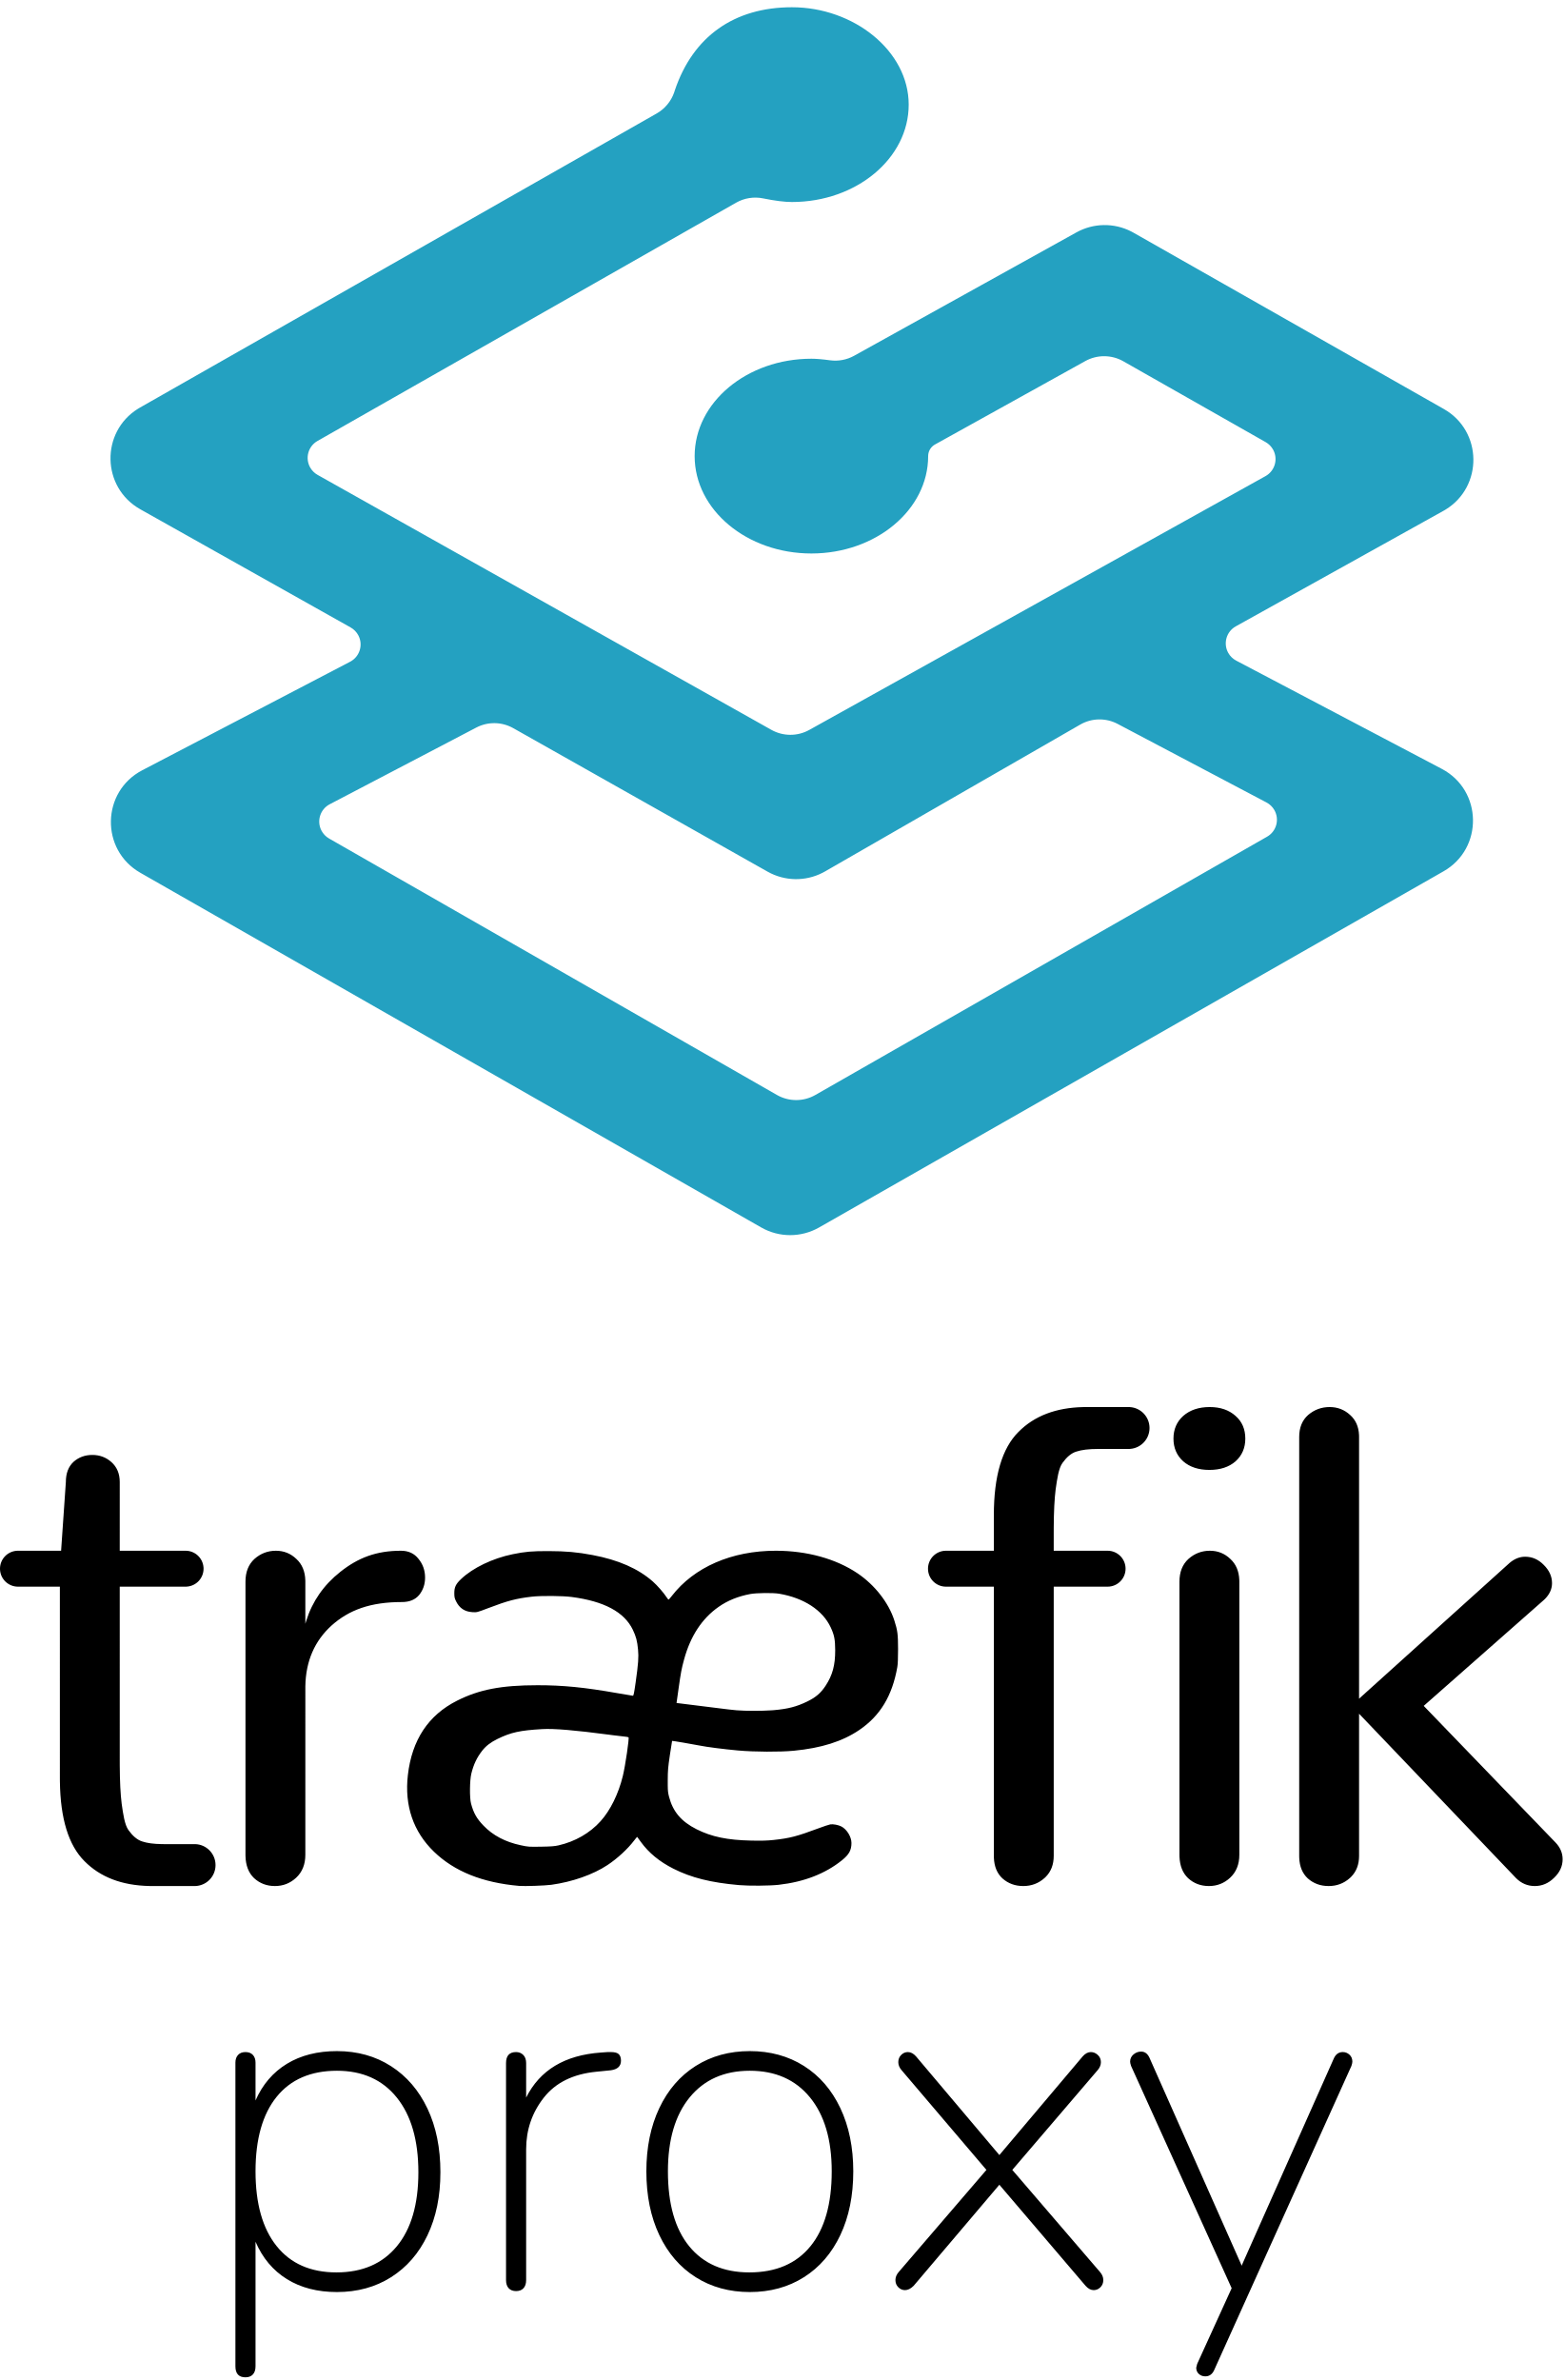
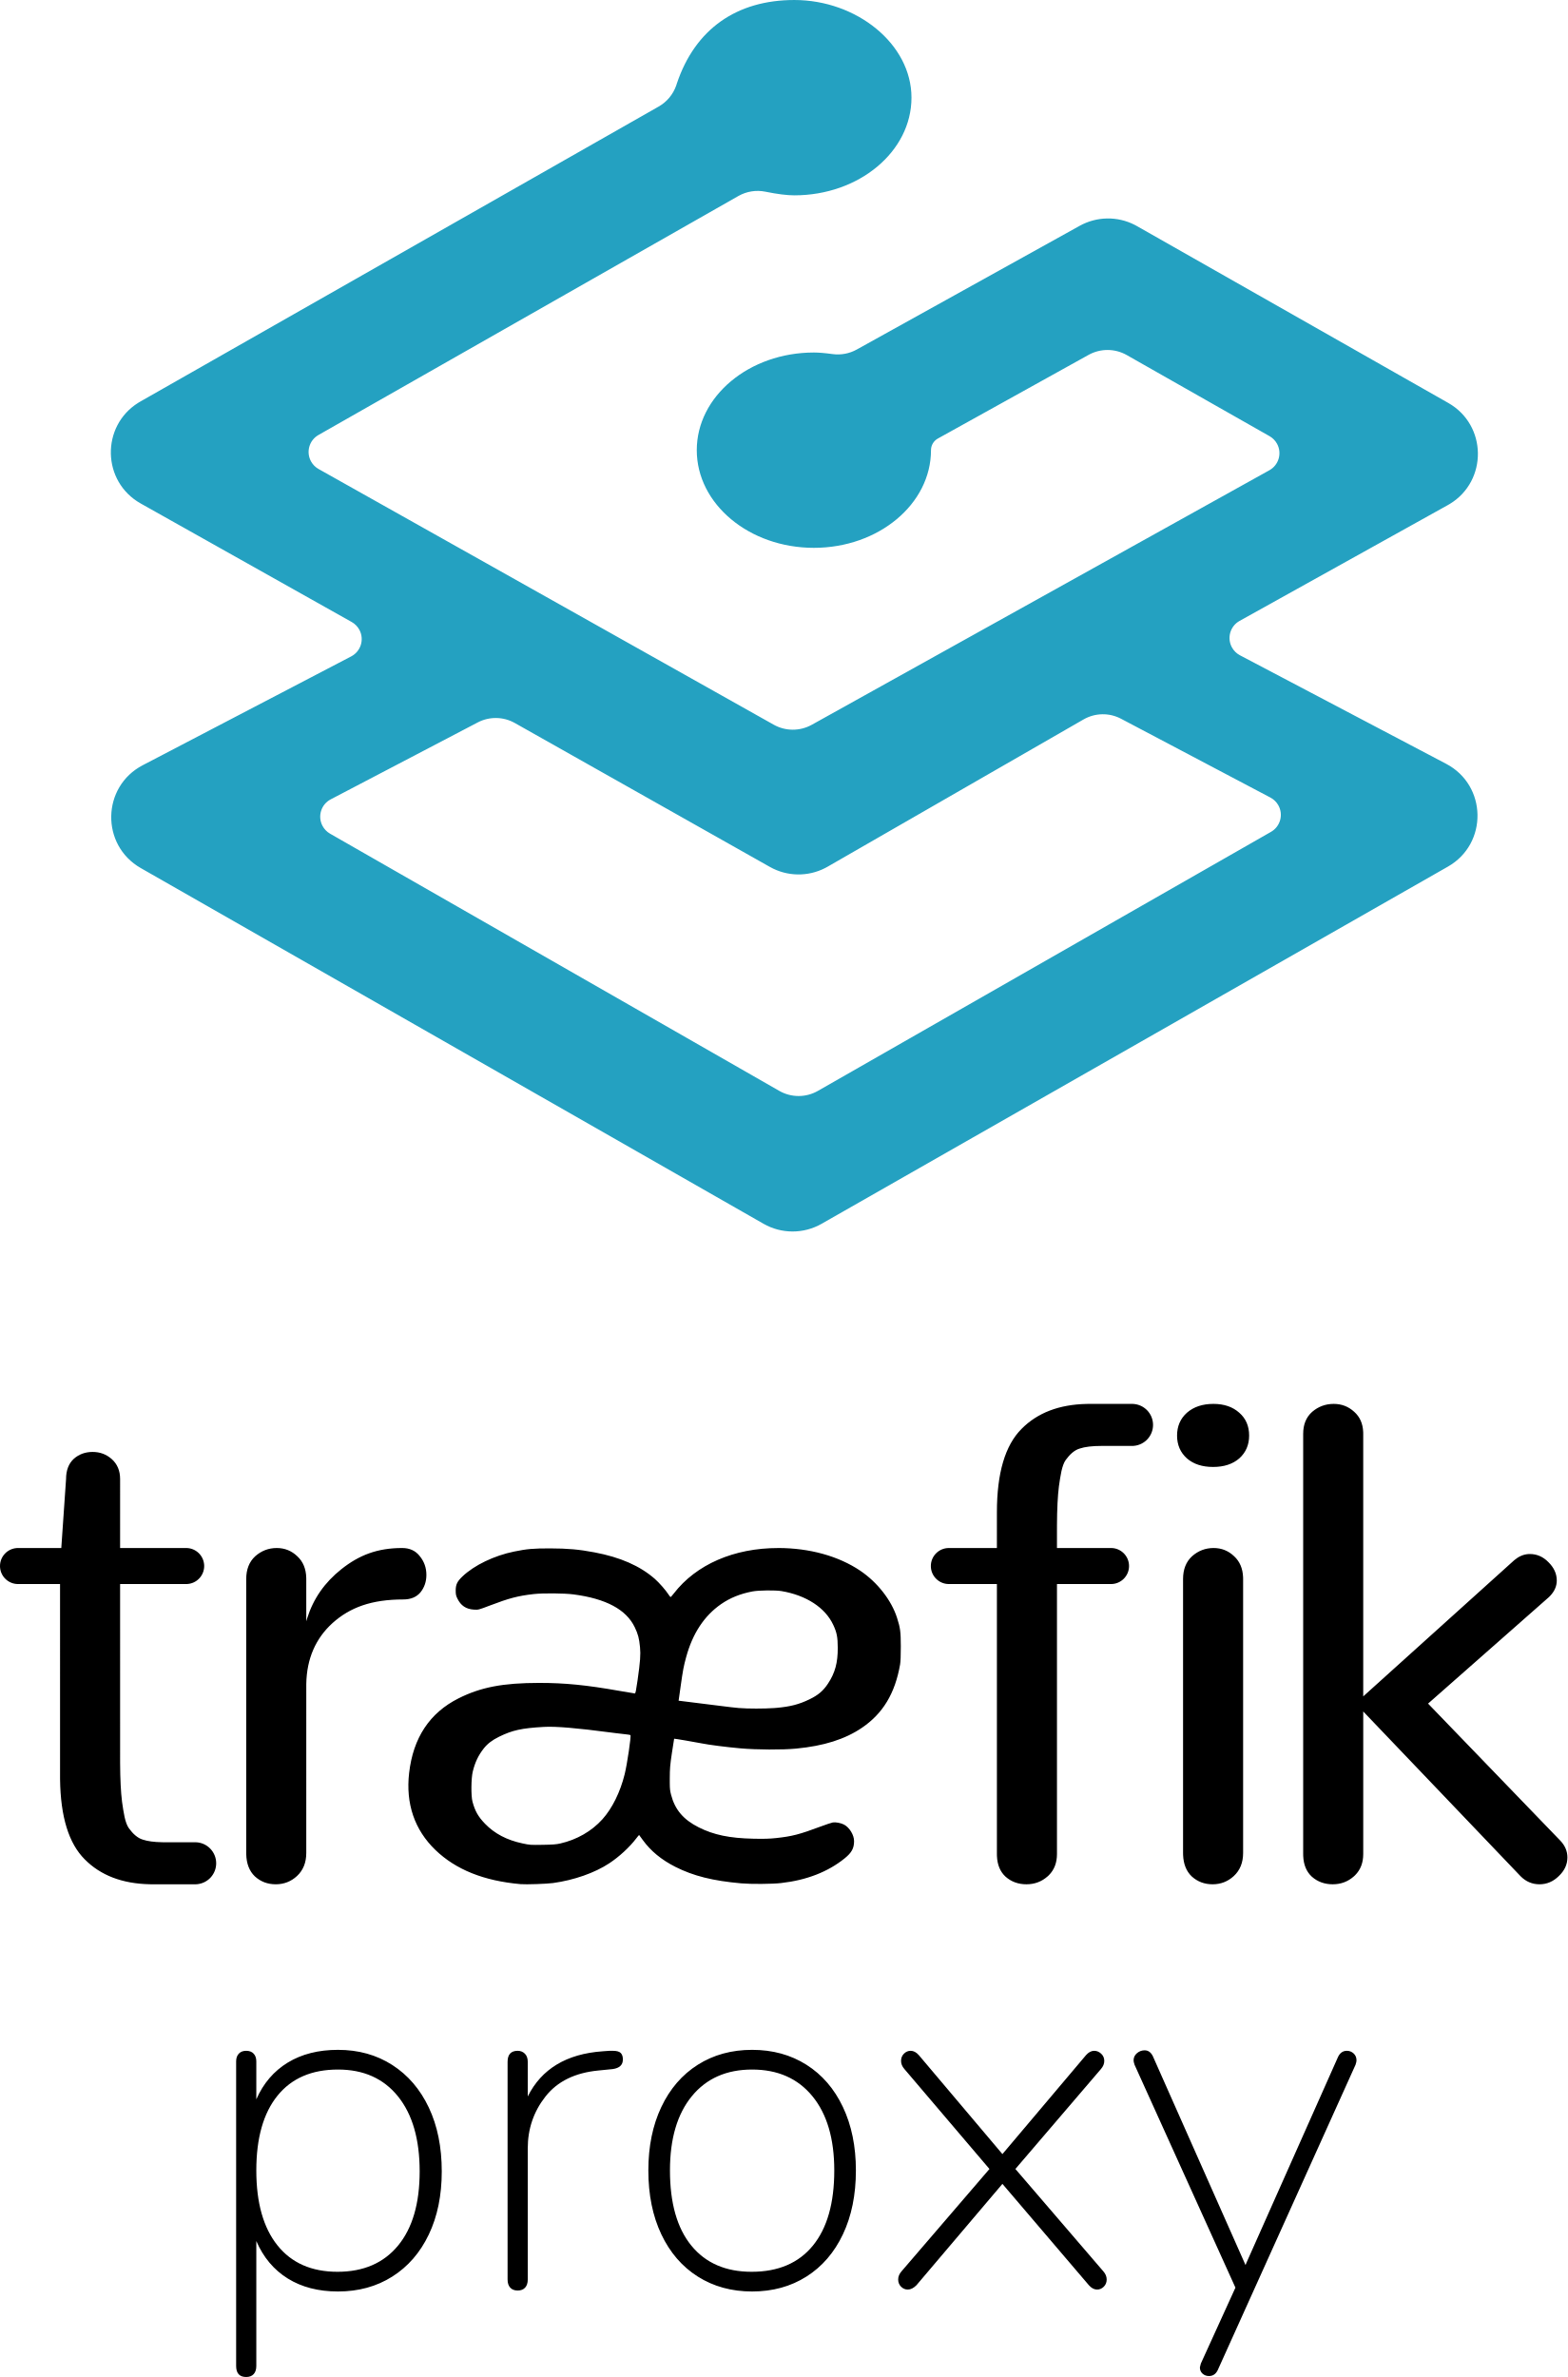
- <svg xmlns="http://www.w3.org/2000/svg" width="209px" height="318px" viewBox="0 0 209 318" version="1.1">
-   <g id="TraefikProxy-vertical-logo-color" stroke="none" stroke-width="1" fill="none" fill-rule="evenodd">
-     <path d="M105.82,0.969 C114.079,0.969 121.421,6.799 121.421,13.98 C121.421,21.161 114.431,26.991 105.82,26.991 C104.835,26.991 103.55,26.83 101.963,26.507 C100.731,26.256 99.449,26.461 98.356,27.083 L42.424,58.919 C41.175,59.63 40.739,61.218 41.449,62.468 C41.683,62.879 42.024,63.219 42.436,63.45 L103.069,97.514 C104.643,98.399 106.562,98.403 108.14,97.525 L169.101,63.615 C170.356,62.916 170.808,61.332 170.111,60.076 C169.879,59.658 169.537,59.313 169.122,59.077 L150.101,48.272 C148.525,47.377 146.597,47.367 145.012,48.247 L124.933,59.392 C124.426,59.673 124.093,60.182 124.031,60.751 L124.021,60.942 L124.021,60.942 C124.021,68.123 117.031,73.953 108.421,73.953 C99.81,73.953 92.82,68.123 92.82,60.942 C92.82,53.761 99.81,47.931 108.421,47.931 C108.74,47.931 109.108,47.948 109.522,47.983 L110.18,48.048 L110.18,48.048 L110.909,48.139 L110.909,48.139 C112.02,48.29 113.15,48.078 114.131,47.533 L143.826,31.053 C146.1,29.79 148.845,29.749 151.148,30.923 L151.459,31.09 L192.925,54.647 C198.124,57.6 198.184,65.029 193.144,68.097 L192.864,68.26 L165.126,83.689 C163.871,84.387 163.418,85.971 164.116,87.227 C164.362,87.67 164.731,88.031 165.178,88.266 L192.653,102.729 C198.107,105.599 198.238,113.368 192.884,116.421 L109.445,164.007 C107.049,165.373 104.111,165.373 101.717,164.005 L18.752,116.615 C13.392,113.554 13.539,105.77 19.011,102.914 L46.786,88.414 C48.059,87.749 48.552,86.177 47.888,84.903 C47.655,84.455 47.296,84.085 46.856,83.837 L18.748,68.047 C13.549,65.126 13.437,57.726 18.433,54.618 L18.711,54.453 L87.744,15.162 C88.837,14.54 89.664,13.545 90.079,12.364 L90.167,12.087 L90.167,12.087 C92.591,4.866 98.105,0.969 105.82,0.969 Z M144.34,96.815 L110.25,116.431 L109.937,116.602 C107.619,117.798 104.848,117.753 102.563,116.463 L68.582,97.291 C67.053,96.429 65.194,96.399 63.639,97.213 L44.051,107.463 C42.781,108.128 42.288,109.7 42.951,110.975 C43.181,111.418 43.533,111.784 43.965,112.032 L103.811,146.3 C105.404,147.212 107.358,147.213 108.952,146.302 L169.315,111.79 C170.56,111.078 170.994,109.489 170.284,108.24 C170.039,107.808 169.676,107.456 169.238,107.225 L149.337,96.723 C147.765,95.894 145.88,95.929 144.34,96.815 Z" id="Shape" fill="#24A1C1" fill-rule="nonzero" />
-     <path d="M177.666,188 C178.727,188 179.641,188.354 180.407,189.062 C181.149,189.723 181.545,190.616 181.595,191.74 L181.6,191.984 L181.6,226.968 L201.712,208.829 C202.297,208.331 202.917,208.058 203.574,208.008 L203.794,208 C204.739,208 205.566,208.363 206.275,209.09 C207.013,209.817 207.382,210.631 207.382,211.532 C207.382,212.278 207.085,212.964 206.489,213.588 L206.319,213.756 L190.238,227.929 L207.825,246.157 C208.475,246.825 208.8,247.581 208.8,248.424 C208.8,249.354 208.416,250.183 207.648,250.91 C206.91,251.637 206.053,252 205.079,252 C204.119,252 203.286,251.649 202.581,250.947 L202.421,250.779 L181.6,228.976 L181.6,247.972 C181.6,249.129 181.241,250.067 180.522,250.787 L180.362,250.938 C179.567,251.646 178.624,252 177.534,252 C176.443,252 175.515,251.661 174.749,250.982 C174.034,250.321 173.653,249.403 173.605,248.228 L173.6,247.972 L173.6,191.984 C173.6,190.745 173.998,189.771 174.793,189.062 C175.618,188.354 176.576,188 177.666,188 Z M161.666,207.2 C162.727,207.2 163.641,207.567 164.407,208.302 C165.149,208.987 165.545,209.913 165.595,211.078 L165.6,211.331 L165.6,247.823 C165.6,249.108 165.187,250.133 164.362,250.898 C163.567,251.633 162.624,252 161.534,252 C160.443,252 159.515,251.648 158.749,250.944 C158.034,250.259 157.653,249.307 157.605,248.088 L157.6,247.823 L157.6,211.331 C157.6,210.046 157.998,209.036 158.793,208.302 C159.618,207.567 160.576,207.2 161.666,207.2 Z M150.919,188 L150.918,188.003 L150.971,188.005 C152.438,188.093 153.6,189.311 153.6,190.8 C153.6,192.263 152.479,193.463 151.049,193.589 L150.876,193.6 L146.724,193.6 C145.485,193.6 144.519,193.717 143.827,193.95 C143.135,194.154 142.515,194.711 141.968,195.47 C141.449,196.199 141.261,197.584 141.059,198.985 C140.898,200.265 140.812,201.976 140.801,204.12 L140.8,204.586 L140.799,207.199 L148,207.2 C149.325,207.2 150.4,208.275 150.4,209.6 C150.4,210.925 149.325,212 148,212 L140.8,211.999 L140.8,247.972 C140.8,249.129 140.441,250.067 139.722,250.787 L139.562,250.938 C138.767,251.646 137.824,252 136.734,252 C135.643,252 134.715,251.661 133.949,250.982 C133.234,250.321 132.853,249.403 132.805,248.228 L132.8,247.972 L132.8,211.999 L126.4,212 C125.075,212 124,210.925 124,209.6 C124,208.275 125.075,207.2 126.4,207.2 L132.799,207.199 L132.8,202.442 C132.8,197.22 133.895,193.514 136.086,191.326 C138.199,189.188 141.089,188.081 144.757,188.004 L145.168,188 L150.919,188 Z M103.665,207.2 C107.833,207.2 111.707,208.274 114.595,210.224 C116.886,211.771 118.747,214.154 119.499,216.503 C119.93,217.852 119.996,218.35 120,220.309 C120.002,221.528 119.969,222.35 119.902,222.731 C119.226,226.581 117.617,229.248 114.822,231.148 C112.574,232.676 109.751,233.57 106.059,233.923 C104.2,234.101 100.8,234.084 98.598,233.886 C96.729,233.718 94.434,233.423 93.455,233.224 C92.635,233.058 89.829,232.581 89.805,232.605 C89.795,232.615 89.662,233.468 89.509,234.501 C89.264,236.15 89.23,236.561 89.225,237.878 L89.225,238.524 C89.231,239.318 89.268,239.567 89.397,240.069 C89.908,242.056 91.034,243.385 93.076,244.412 C95.086,245.423 97.192,245.86 100.375,245.928 C101.785,245.958 102.506,245.937 103.388,245.842 C105.525,245.612 106.499,245.359 109.339,244.298 C110.046,244.033 110.768,243.793 110.942,243.763 C111.317,243.7 112.016,243.831 112.424,244.041 C113.159,244.421 113.777,245.434 113.773,246.253 C113.769,247.21 113.452,247.79 112.52,248.543 C110.291,250.346 107.445,251.451 104.048,251.834 C102.837,251.971 100.072,251.991 98.736,251.873 C94.974,251.541 92.362,250.887 89.975,249.679 C88.113,248.737 86.692,247.568 85.631,246.105 C85.422,245.818 85.238,245.566 85.168,245.471 L85.138,245.432 L85.138,245.432 C85.128,245.421 84.955,245.628 84.753,245.893 C83.861,247.063 82.496,248.321 81.162,249.203 C79.237,250.475 76.472,251.446 73.675,251.832 C72.841,251.948 70.074,252.043 69.364,251.98 C64.462,251.551 60.716,250.048 57.992,247.417 C55.22,244.74 54.03,241.251 54.5,237.171 C55.04,232.477 57.234,229.163 61.082,227.229 C64.047,225.738 67.005,225.171 71.822,225.17 C75.245,225.169 78.113,225.454 82.487,226.227 C83.569,226.418 84.505,226.575 84.568,226.575 C84.66,226.575 84.732,226.225 84.931,224.826 C85.29,222.295 85.354,221.421 85.256,220.407 C85.142,219.227 84.994,218.665 84.554,217.75 C83.419,215.39 80.725,213.946 76.398,213.379 C75.161,213.217 72.305,213.194 71.066,213.337 C68.989,213.575 67.83,213.879 65.246,214.864 C63.734,215.44 63.727,215.441 63.124,215.405 C62.087,215.344 61.379,214.866 60.925,213.923 C60.738,213.535 60.705,213.374 60.705,212.851 C60.705,212.065 60.907,211.648 61.608,210.982 C63.179,209.487 65.824,208.214 68.494,207.667 C70.204,207.318 71.045,207.244 73.297,207.247 C75.628,207.254 77.118,207.385 79.189,207.776 C82.633,208.427 85.249,209.575 87.221,211.3 C87.806,211.812 88.689,212.82 89.067,213.408 C89.182,213.588 89.301,213.735 89.331,213.735 C89.361,213.735 89.552,213.519 89.756,213.255 C92.743,209.387 97.772,207.197 103.665,207.2 Z M53.576,207.2 C54.573,207.2 55.352,207.558 55.912,208.275 C56.504,208.992 56.8,209.828 56.8,210.784 C56.8,211.68 56.535,212.456 56.006,213.113 C55.476,213.74 54.713,214.054 53.716,214.054 C49.511,214.054 46.64,215.099 44.304,217.19 C42.055,219.23 40.855,221.939 40.801,225.316 L40.8,247.823 C40.8,249.108 40.387,250.133 39.562,250.898 C38.767,251.633 37.824,252 36.734,252 C35.643,252 34.715,251.648 33.949,250.944 C33.213,250.238 32.83,249.249 32.802,247.977 L32.8,247.823 L32.8,211.331 C32.8,210.046 33.198,209.036 33.993,208.302 C34.818,207.567 35.776,207.2 36.866,207.2 C37.927,207.2 38.841,207.567 39.607,208.302 C40.37,209.007 40.768,209.966 40.798,211.179 L40.8,211.331 L40.8,216.962 L40.917,216.572 C41.729,213.969 43.247,211.786 45.472,210.022 C47.84,208.141 50.274,207.2 53.576,207.2 Z M12.34,194.4 C13.322,194.4 14.17,194.718 14.886,195.353 C15.629,196.016 16,196.903 16,198.015 L15.999,207.199 L24.8,207.2 C26.07,207.2 27.11,208.187 27.194,209.436 L27.2,209.6 C27.2,210.87 26.213,211.91 24.964,211.994 L24.8,212 L15.999,211.999 L16,235.414 L16.001,235.88 C16.012,238.024 16.098,239.735 16.259,241.015 C16.461,242.416 16.649,243.801 17.168,244.53 C17.715,245.289 18.335,245.846 19.027,246.05 C19.656,246.262 20.511,246.378 21.593,246.397 L21.924,246.4 L26.076,246.4 C27.587,246.441 28.8,247.679 28.8,249.2 C28.8,250.632 27.725,251.813 26.338,251.98 L26.171,251.995 L26.118,251.997 L26.119,252 L20.368,252 L19.957,251.996 C16.289,251.919 13.399,250.812 11.286,248.674 C9.162,246.552 8.067,243.004 8.003,238.029 L8,237.558 L7.999,211.999 L2.4,212 C1.13,212 0.09,211.013 0.006,209.764 L7.10542736e-15,209.6 C7.26098872e-15,208.33 0.987,207.29 2.236,207.206 L2.4,207.2 L8.165,207.199 L8.8,198.015 C8.8,196.85 9.145,195.949 9.834,195.314 C10.524,194.705 11.359,194.4 12.34,194.4 Z M72.461,231.031 C69.483,231.202 68.269,231.468 66.48,232.343 C65.564,232.791 64.932,233.277 64.432,233.918 C63.714,234.838 63.281,235.752 62.979,236.984 C62.759,237.88 62.737,240.227 62.941,240.983 C63.284,242.257 63.692,242.978 64.609,243.932 C65.865,245.239 67.521,246.111 69.574,246.547 C70.624,246.77 70.593,246.768 72.351,246.741 C73.627,246.721 74.104,246.684 74.626,246.566 C76.842,246.063 78.816,244.929 80.249,243.337 C81.557,241.885 82.629,239.71 83.219,237.313 C83.552,235.962 84.105,232.201 83.983,232.123 C83.934,232.093 83.642,232.044 83.333,232.016 C83.102,231.994 82.549,231.929 81.963,231.855 L81.571,231.804 C81.506,231.796 81.441,231.788 81.378,231.779 C76.822,231.176 74.028,230.941 72.461,231.031 Z M100.243,212.985 C98.621,213.29 97.249,213.845 96.04,214.687 C93.806,216.243 92.264,218.588 91.405,221.736 C91.068,222.972 90.978,223.447 90.677,225.578 L90.4,227.544 L90.772,227.587 C91.894,227.715 94.424,228.03 95.894,228.225 C96.818,228.348 97.953,228.479 98.415,228.516 C99.649,228.616 101.786,228.615 103.138,228.52 L103.459,228.495 L103.459,228.495 C105.304,228.328 106.439,228.033 107.833,227.359 C108.993,226.798 109.667,226.224 110.305,225.257 C111.243,223.832 111.609,222.483 111.6,220.48 C111.593,219.052 111.475,218.458 110.997,217.433 C109.927,215.142 107.413,213.502 104.116,212.942 C103.294,212.802 101.086,212.827 100.243,212.985 Z M161.641,188 C163.063,188 164.212,188.393 165.087,189.178 C165.962,189.939 166.4,190.952 166.4,192.219 C166.4,193.461 165.962,194.474 165.087,195.26 C164.212,196.02 163.05,196.4 161.6,196.4 C160.15,196.4 158.988,196.02 158.113,195.26 C157.238,194.474 156.8,193.461 156.8,192.219 C156.8,190.977 157.238,189.964 158.113,189.178 C159.015,188.393 160.191,188 161.641,188 Z" id="Combined-Shape" fill="#000000" fill-rule="nonzero" />
-     <path d="M32.8,317.64 C33.227,317.64 33.557,317.512 33.792,317.256 C34.027,317 34.144,316.637 34.144,316.168 L34.144,316.168 L34.144,299.528 C35.083,301.704 36.48,303.368 38.336,304.52 C40.192,305.672 42.421,306.248 45.024,306.248 C47.755,306.248 50.165,305.587 52.256,304.264 C54.347,302.941 55.968,301.075 57.12,298.664 C58.272,296.253 58.848,293.448 58.848,290.248 C58.848,287.005 58.272,284.168 57.12,281.736 C55.968,279.304 54.347,277.416 52.256,276.072 C50.165,274.728 47.755,274.056 45.024,274.056 C42.421,274.056 40.192,274.621 38.336,275.752 C36.48,276.883 35.083,278.515 34.144,280.648 L34.144,280.648 L34.144,275.592 C34.144,275.165 34.027,274.824 33.792,274.568 C33.557,274.312 33.227,274.184 32.8,274.184 C32.373,274.184 32.043,274.312 31.808,274.568 C31.573,274.824 31.456,275.165 31.456,275.592 L31.456,275.592 L31.456,316.168 C31.456,317.149 31.904,317.64 32.8,317.64 Z M44.96,303.624 C41.504,303.624 38.837,302.451 36.96,300.104 C35.083,297.757 34.144,294.429 34.144,290.12 C34.144,285.811 35.083,282.493 36.96,280.168 C38.837,277.843 41.525,276.68 45.024,276.68 C48.437,276.68 51.104,277.875 53.024,280.264 C54.944,282.653 55.904,285.981 55.904,290.248 C55.904,294.515 54.944,297.811 53.024,300.136 C51.104,302.461 48.416,303.624 44.96,303.624 Z M68.96,306.12 C69.387,306.12 69.717,305.992 69.952,305.736 C70.187,305.48 70.304,305.117 70.304,304.648 L70.304,304.648 L70.304,287.176 C70.304,284.573 71.093,282.269 72.672,280.264 C74.251,278.259 76.597,277.107 79.712,276.808 L79.712,276.808 L81.632,276.616 C82.528,276.488 82.976,276.061 82.976,275.336 C82.976,274.952 82.88,274.664 82.688,274.472 C82.496,274.28 82.144,274.184 81.632,274.184 L81.632,274.184 L81.184,274.184 L80.288,274.248 C75.467,274.589 72.139,276.595 70.304,280.264 L70.304,280.264 L70.304,275.656 C70.304,275.187 70.176,274.824 69.92,274.568 C69.664,274.312 69.344,274.184 68.96,274.184 C68.064,274.184 67.616,274.675 67.616,275.656 L67.616,275.656 L67.616,304.648 C67.616,305.117 67.733,305.48 67.968,305.736 C68.203,305.992 68.533,306.12 68.96,306.12 Z M100.192,306.248 C102.923,306.248 105.333,305.587 107.424,304.264 C109.515,302.941 111.136,301.064 112.288,298.632 C113.44,296.2 114.016,293.363 114.016,290.12 C114.016,286.92 113.44,284.104 112.288,281.672 C111.136,279.24 109.515,277.363 107.424,276.04 C105.333,274.717 102.923,274.056 100.192,274.056 C97.461,274.056 95.051,274.717 92.96,276.04 C90.869,277.363 89.248,279.24 88.096,281.672 C86.944,284.104 86.368,286.92 86.368,290.12 C86.368,293.363 86.944,296.2 88.096,298.632 C89.248,301.064 90.869,302.941 92.96,304.264 C95.051,305.587 97.461,306.248 100.192,306.248 Z M100.128,303.624 C96.672,303.624 93.995,302.461 92.096,300.136 C90.197,297.811 89.248,294.472 89.248,290.12 C89.248,285.896 90.219,282.6 92.16,280.232 C94.101,277.864 96.779,276.68 100.192,276.68 C103.605,276.68 106.283,277.864 108.224,280.232 C110.165,282.6 111.136,285.896 111.136,290.12 C111.136,294.472 110.187,297.811 108.288,300.136 C106.389,302.461 103.669,303.624 100.128,303.624 Z M146.144,305.992 C146.485,305.992 146.784,305.864 147.04,305.608 C147.296,305.352 147.424,305.032 147.424,304.648 C147.424,304.264 147.275,303.901 146.976,303.56 L146.976,303.56 L135.264,289.928 L146.656,276.616 C146.955,276.275 147.104,275.912 147.104,275.528 C147.104,275.144 146.965,274.824 146.688,274.568 C146.411,274.312 146.101,274.184 145.76,274.184 C145.376,274.184 145.013,274.376 144.672,274.76 L144.672,274.76 L133.536,287.944 L122.4,274.76 C122.059,274.376 121.696,274.184 121.312,274.184 C120.971,274.184 120.672,274.312 120.416,274.568 C120.16,274.824 120.032,275.144 120.032,275.528 C120.032,275.912 120.181,276.275 120.48,276.616 L120.48,276.616 L131.808,289.928 L120.096,303.56 C119.797,303.901 119.648,304.264 119.648,304.648 C119.648,305.032 119.776,305.352 120.032,305.608 C120.288,305.864 120.587,305.992 120.928,305.992 C121.312,305.992 121.696,305.8 122.08,305.416 L122.08,305.416 L133.536,291.912 L145.056,305.416 C145.397,305.8 145.76,305.992 146.144,305.992 Z M161.056,317.512 C161.568,317.512 161.952,317.256 162.208,316.744 L162.208,316.744 L180.576,276.04 C180.661,275.784 180.704,275.592 180.704,275.464 C180.704,275.08 180.576,274.771 180.32,274.536 C180.064,274.301 179.765,274.184 179.424,274.184 C178.869,274.184 178.464,274.483 178.208,275.08 L178.208,275.08 L166.048,302.408 L165.92,302.728 L153.568,274.888 C153.312,274.376 152.949,274.12 152.48,274.12 C152.096,274.12 151.755,274.248 151.456,274.504 C151.157,274.76 151.008,275.08 151.008,275.464 C151.008,275.592 151.051,275.784 151.136,276.04 L151.136,276.04 L164.576,305.736 L159.968,315.848 L159.84,316.36 C159.84,316.701 159.957,316.979 160.192,317.192 C160.427,317.405 160.715,317.512 161.056,317.512 Z" id="proxy" fill="#000000" fill-rule="nonzero" />
+ <svg xmlns="http://www.w3.org/2000/svg" width="337.59" height="512" viewBox="0 0 208.8 316.671" version="1.1" id="svg1">
+   <defs id="defs1" />
+   <g id="TraefikProxy-vertical-logo-color" stroke="none" stroke-width="1" fill="none" fill-rule="evenodd" transform="translate(0,-0.96875)">
+     <path d="m 105.82,0.969 c 8.259,0 15.6,5.83 15.6,13.011 0,7.181 -6.99,13.011 -15.6,13.011 -0.985,0 -2.271,-0.161 -3.857,-0.484 -1.232,-0.251 -2.514,-0.046 -3.607,0.576 L 42.424,58.919 c -1.248,0.71 -1.685,2.299 -0.975,3.548 0.234,0.411 0.575,0.751 0.987,0.983 l 60.632,34.064 c 1.574,0.884 3.494,0.888 5.072,0.011 l 60.961,-33.911 c 1.255,-0.698 1.707,-2.283 1.009,-3.539 -0.232,-0.418 -0.574,-0.763 -0.989,-0.999 L 150.101,48.272 c -1.576,-0.895 -3.504,-0.905 -5.089,-0.025 l -20.08,11.146 c -0.506,0.281 -0.84,0.79 -0.902,1.358 l -0.01,0.191 v 0 c 0,7.181 -6.99,13.011 -15.6,13.011 -8.61,0 -15.601,-5.83 -15.601,-13.011 0,-7.181 6.99,-13.011 15.601,-13.011 0.32,0 0.687,0.017 1.102,0.052 l 0.658,0.065 v 0 l 0.729,0.091 v 0 c 1.111,0.151 2.242,-0.061 3.222,-0.606 L 143.826,31.052 c 2.274,-1.262 5.019,-1.304 7.322,-0.13 l 0.311,0.168 41.466,23.557 c 5.199,2.954 5.259,10.382 0.219,13.45 l -0.28,0.163 -27.739,15.429 c -1.255,0.698 -1.707,2.282 -1.01,3.539 0.246,0.442 0.615,0.803 1.062,1.039 l 27.475,14.462 c 5.454,2.871 5.585,10.639 0.231,13.692 l -83.439,47.587 c -2.395,1.366 -5.334,1.365 -7.728,-0.003 L 18.752,116.615 C 13.392,113.554 13.539,105.77 19.011,102.914 L 46.786,88.414 c 1.273,-0.665 1.767,-2.236 1.103,-3.511 -0.234,-0.448 -0.592,-0.818 -1.033,-1.066 L 18.748,68.047 C 13.549,65.126 13.437,57.726 18.433,54.618 l 0.278,-0.165 69.033,-39.291 c 1.093,-0.622 1.921,-1.617 2.335,-2.798 l 0.088,-0.276 v 0 C 92.591,4.866 98.105,0.969 105.82,0.969 Z m 38.52,95.846 -34.09,19.616 -0.313,0.171 c -2.318,1.196 -5.088,1.151 -7.374,-0.138 L 68.582,97.291 c -1.529,-0.862 -3.388,-0.892 -4.943,-0.078 L 44.051,107.463 c -1.27,0.665 -1.763,2.237 -1.1,3.511 0.23,0.443 0.582,0.809 1.014,1.057 l 59.846,34.268 c 1.593,0.912 3.547,0.913 5.141,0.002 l 60.363,-34.512 c 1.245,-0.712 1.679,-2.301 0.97,-3.55 -0.245,-0.432 -0.608,-0.784 -1.046,-1.015 L 149.337,96.723 c -1.571,-0.829 -3.456,-0.795 -4.996,0.092 z" id="Shape" fill="#24a1c1" fill-rule="nonzero" />
+     <path d="m 177.666,188 c 1.061,0 1.974,0.354 2.74,1.062 0.743,0.661 1.139,1.553 1.188,2.677 l 0.005,0.244 v 34.984 l 20.112,-18.139 c 0.585,-0.497 1.205,-0.771 1.862,-0.82 L 203.794,208 c 0.945,0 1.772,0.363 2.481,1.09 0.738,0.727 1.107,1.541 1.107,2.442 -3e-5,0.746 -0.298,1.431 -0.893,2.055 l -0.17,0.169 -16.081,14.172 17.587,18.228 c 0.65,0.669 0.975,1.425 0.975,2.268 0,0.93 -0.384,1.759 -1.152,2.486 -0.738,0.727 -1.595,1.09 -2.569,1.09 -0.96,0 -1.792,-0.351 -2.498,-1.053 l -0.16,-0.168 L 181.6,228.976 v 18.996 c 0,1.157 -0.359,2.095 -1.078,2.815 l -0.16,0.151 C 179.567,251.646 178.624,252 177.534,252 c -1.09,0 -2.018,-0.339 -2.785,-1.018 -0.715,-0.661 -1.096,-1.579 -1.144,-2.754 L 173.6,247.972 V 191.984 c 0,-1.239 0.398,-2.213 1.193,-2.922 C 175.618,188.354 176.576,188 177.666,188 Z m -16,19.2 c 1.061,0 1.974,0.367 2.74,1.102 0.743,0.686 1.139,1.611 1.188,2.776 l 0.005,0.253 v 36.491 c 0,1.285 -0.413,2.311 -1.238,3.076 -0.796,0.734 -1.738,1.102 -2.829,1.102 -1.09,0 -2.018,-0.352 -2.785,-1.056 -0.715,-0.686 -1.096,-1.638 -1.144,-2.856 l -0.005,-0.265 v -36.491 c 0,-1.285 0.398,-2.295 1.193,-3.03 0.825,-0.734 1.783,-1.102 2.873,-1.102 z m -10.747,-19.2 -9.2e-4,0.003 0.053,0.002 c 1.467,0.088 2.629,1.306 2.629,2.795 0,1.463 -1.121,2.663 -2.551,2.789 l -0.173,0.011 h -4.151 c -1.24,6e-5 -2.205,0.117 -2.897,0.35 -0.692,0.204 -1.312,0.761 -1.859,1.519 -0.519,0.729 -0.706,2.115 -0.908,3.515 -0.161,1.28 -0.248,2.992 -0.258,5.136 l -10e-4,0.466 -0.001,2.613 7.201,10e-4 c 1.325,0 2.4,1.075 2.4,2.4 0,1.325 -1.075,2.4 -2.4,2.4 l -7.2,-0.001 v 35.973 c 0,1.157 -0.359,2.095 -1.078,2.815 l -0.16,0.151 C 138.767,251.646 137.824,252 136.734,252 c -1.09,0 -2.018,-0.339 -2.785,-1.018 -0.715,-0.661 -1.096,-1.579 -1.144,-2.754 L 132.8,247.972 V 211.999 L 126.4,212 c -1.325,0 -2.4,-1.075 -2.4,-2.4 0,-1.325 1.075,-2.4 2.4,-2.4 l 6.399,-10e-4 0.001,-4.757 c 0,-5.222 1.095,-8.928 3.286,-11.116 2.113,-2.138 5.003,-3.245 8.67,-3.322 L 145.168,188 Z m -47.254,19.2 c 4.168,0 8.042,1.074 10.93,3.024 2.291,1.547 4.151,3.93 4.903,6.279 0.432,1.349 0.497,1.847 0.501,3.806 0.002,1.219 -0.031,2.041 -0.098,2.422 -0.676,3.85 -2.286,6.517 -5.08,8.417 -2.248,1.528 -5.071,2.422 -8.764,2.775 -1.859,0.178 -5.258,0.161 -7.461,-0.037 -1.869,-0.168 -4.164,-0.463 -5.143,-0.662 -0.82,-0.166 -3.626,-0.643 -3.649,-0.619 -0.01,0.01 -0.144,0.864 -0.297,1.896 -0.244,1.649 -0.279,2.06 -0.284,3.377 l 2.49e-4,0.646 c 0.006,0.794 0.043,1.043 0.172,1.545 0.511,1.987 1.637,3.316 3.68,4.343 2.009,1.011 4.116,1.448 7.299,1.515 1.409,0.03 2.131,0.009 3.013,-0.086 2.137,-0.23 3.111,-0.483 5.951,-1.544 0.707,-0.264 1.429,-0.505 1.604,-0.534 0.375,-0.064 1.074,0.068 1.481,0.278 0.735,0.38 1.353,1.392 1.35,2.212 -0.004,0.957 -0.322,1.537 -1.254,2.291 -2.229,1.803 -5.074,2.908 -8.471,3.291 -1.211,0.137 -3.977,0.157 -5.313,0.039 -3.762,-0.332 -6.374,-0.986 -8.761,-2.194 -1.862,-0.942 -3.283,-2.111 -4.345,-3.574 -0.209,-0.288 -0.392,-0.539 -0.462,-0.634 l -0.03,-0.04 v 0 c -0.01,-0.011 -0.183,0.197 -0.385,0.461 -0.892,1.17 -2.257,2.428 -3.591,3.31 -1.925,1.273 -4.69,2.244 -7.487,2.63 -0.834,0.115 -3.602,0.21 -4.311,0.148 -4.902,-0.43 -8.648,-1.933 -11.372,-4.563 -2.772,-2.677 -3.961,-6.166 -3.492,-10.245 0.54,-4.694 2.735,-8.009 6.582,-9.943 2.965,-1.49 5.923,-2.057 10.741,-2.059 3.423,-0.001 6.291,0.283 10.665,1.057 1.082,0.191 2.018,0.348 2.081,0.348 0.091,0 0.164,-0.35 0.363,-1.749 0.359,-2.531 0.423,-3.405 0.326,-4.419 -0.114,-1.18 -0.262,-1.743 -0.702,-2.657 -1.135,-2.36 -3.829,-3.804 -8.156,-4.371 -1.237,-0.162 -4.093,-0.185 -5.332,-0.042 -2.077,0.239 -3.235,0.543 -5.82,1.527 -1.512,0.576 -1.519,0.578 -2.122,0.542 -1.037,-0.062 -1.745,-0.539 -2.199,-1.482 -0.187,-0.388 -0.22,-0.549 -0.22,-1.072 0,-0.786 0.201,-1.203 0.902,-1.869 1.572,-1.495 4.217,-2.768 6.887,-3.314 1.709,-0.35 2.551,-0.424 4.803,-0.42 2.33,0.006 3.82,0.137 5.891,0.529 3.445,0.651 6.06,1.799 8.032,3.524 0.585,0.512 1.468,1.52 1.846,2.108 0.116,0.18 0.235,0.327 0.265,0.327 0.03,0 0.221,-0.216 0.425,-0.48 2.986,-3.868 8.016,-6.058 13.909,-6.055 z m -50.089,0 c 0.997,0 1.775,0.358 2.336,1.075 0.592,0.717 0.888,1.553 0.888,2.509 0,0.896 -0.265,1.672 -0.794,2.329 -0.53,0.627 -1.293,0.941 -2.289,0.941 -4.205,4e-5 -7.076,1.045 -9.412,3.136 -2.25,2.04 -3.449,4.749 -3.504,8.127 L 40.8,247.823 c 0,1.285 -0.413,2.311 -1.238,3.076 C 38.767,251.633 37.824,252 36.734,252 c -1.09,0 -2.018,-0.352 -2.785,-1.056 -0.737,-0.706 -1.119,-1.695 -1.147,-2.968 L 32.8,247.823 v -36.491 c 0,-1.285 0.398,-2.295 1.193,-3.03 0.825,-0.734 1.783,-1.102 2.873,-1.102 1.061,0 1.974,0.367 2.74,1.102 0.764,0.705 1.161,1.664 1.191,2.877 l 0.002,0.153 v 5.631 l 0.117,-0.39 c 0.812,-2.603 2.331,-4.786 4.556,-6.55 C 47.84,208.141 50.274,207.2 53.576,207.2 Z M 12.34,194.4 c 0.981,0 1.83,0.318 2.546,0.953 C 15.629,196.016 16,196.903 16,198.015 L 15.999,207.199 24.8,207.2 c 1.27,0 2.31,0.987 2.394,2.236 L 27.2,209.6 c 0,1.27 -0.987,2.31 -2.236,2.394 L 24.8,212 15.999,211.999 16,235.414 l 0.001,0.466 c 0.011,2.144 0.097,3.856 0.258,5.136 0.202,1.4 0.389,2.786 0.908,3.515 0.548,0.759 1.168,1.315 1.859,1.519 0.629,0.212 1.484,0.328 2.566,0.347 l 0.331,0.003 h 4.151 c 1.512,0.041 2.724,1.279 2.724,2.8 0,1.432 -1.075,2.613 -2.462,2.78 l -0.168,0.015 -0.053,0.002 9.22e-4,0.003 h -5.751 l -0.411,-0.004 c -3.668,-0.076 -6.558,-1.184 -8.67,-3.322 -2.125,-2.122 -3.219,-5.67 -3.283,-10.645 L 8,237.558 7.999,211.999 2.4,212 c -1.27,0 -2.31,-0.987 -2.394,-2.236 L 0,209.6 c 0,-1.27 0.987,-2.31 2.236,-2.394 L 2.4,207.2 8.165,207.199 8.8,198.015 c -5.7e-6,-1.165 0.345,-2.066 1.034,-2.701 C 10.524,194.705 11.359,194.4 12.34,194.4 Z m 60.121,36.631 c -2.978,0.171 -4.193,0.437 -5.981,1.312 -0.916,0.448 -1.548,0.934 -2.049,1.575 -0.718,0.92 -1.151,1.834 -1.453,3.066 -0.22,0.896 -0.242,3.243 -0.038,3.999 0.344,1.274 0.751,1.995 1.669,2.949 1.256,1.307 2.911,2.179 4.965,2.615 1.05,0.223 1.019,0.221 2.777,0.194 1.276,-0.02 1.753,-0.057 2.275,-0.175 2.216,-0.503 4.19,-1.636 5.623,-3.228 1.307,-1.452 2.38,-3.627 2.97,-6.024 0.333,-1.351 0.886,-5.112 0.763,-5.19 -0.048,-0.031 -0.341,-0.079 -0.649,-0.108 -0.232,-0.022 -0.784,-0.087 -1.37,-0.161 l -0.392,-0.05 c -0.065,-0.008 -0.13,-0.017 -0.194,-0.025 -4.555,-0.603 -7.35,-0.838 -8.916,-0.748 z m 27.781,-18.046 c -1.622,0.305 -2.993,0.86 -4.203,1.702 -2.234,1.556 -3.776,3.901 -4.635,7.049 -0.337,1.236 -0.427,1.711 -0.728,3.842 l -0.277,1.966 0.372,0.042 c 1.122,0.128 3.653,0.444 5.122,0.639 0.925,0.123 2.059,0.254 2.522,0.291 1.234,0.1 3.37,0.099 4.722,0.004 l 0.321,-0.025 v 4.2e-4 c 1.846,-0.168 2.98,-0.463 4.375,-1.137 1.16,-0.561 1.834,-1.134 2.471,-2.102 0.939,-1.425 1.305,-2.773 1.295,-4.777 -0.007,-1.428 -0.124,-2.022 -0.603,-3.047 -1.07,-2.29 -3.584,-3.931 -6.88,-4.491 -0.823,-0.14 -3.031,-0.115 -3.874,0.043 z M 161.641,188 c 1.422,0 2.571,0.393 3.446,1.178 0.875,0.76 1.313,1.774 1.313,3.041 0,1.242 -0.438,2.255 -1.313,3.041 -0.875,0.76 -2.038,1.14 -3.487,1.14 -1.45,0 -2.612,-0.38 -3.487,-1.14 C 157.238,194.474 156.8,193.461 156.8,192.219 c 0,-1.242 0.438,-2.255 1.313,-3.041 0.903,-0.785 2.079,-1.178 3.528,-1.178 z" id="Combined-Shape" fill="#000000" fill-rule="nonzero" />
+     <path d="m 32.8,317.64 c 0.427,0 0.757,-0.128 0.992,-0.384 0.235,-0.256 0.352,-0.619 0.352,-1.088 v 0 -16.64 c 0.939,2.176 2.336,3.84 4.192,4.992 1.856,1.152 4.085,1.728 6.688,1.728 2.731,0 5.141,-0.661 7.232,-1.984 2.091,-1.323 3.712,-3.189 4.864,-5.6 1.152,-2.411 1.728,-5.216 1.728,-8.416 0,-3.243 -0.576,-6.08 -1.728,-8.512 -1.152,-2.432 -2.773,-4.32 -4.864,-5.664 -2.091,-1.344 -4.501,-2.016 -7.232,-2.016 -2.603,0 -4.832,0.565 -6.688,1.696 -1.856,1.131 -3.253,2.763 -4.192,4.896 v 0 -5.056 c 0,-0.427 -0.117,-0.768 -0.352,-1.024 -0.235,-0.256 -0.565,-0.384 -0.992,-0.384 -0.427,0 -0.757,0.128 -0.992,0.384 -0.235,0.256 -0.352,0.597 -0.352,1.024 v 0 40.576 c 0,0.981 0.448,1.472 1.344,1.472 z m 12.16,-14.016 c -3.456,0 -6.123,-1.173 -8,-3.52 -1.877,-2.347 -2.816,-5.675 -2.816,-9.984 0,-4.309 0.939,-7.627 2.816,-9.952 1.877,-2.325 4.565,-3.488 8.064,-3.488 3.413,0 6.08,1.195 8,3.584 1.92,2.389 2.88,5.717 2.88,9.984 0,4.267 -0.96,7.563 -2.88,9.888 -1.92,2.325 -4.608,3.488 -8.064,3.488 z m 24,2.496 c 0.427,0 0.757,-0.128 0.992,-0.384 0.235,-0.256 0.352,-0.619 0.352,-1.088 v 0 -17.472 c 0,-2.603 0.789,-4.907 2.368,-6.912 1.579,-2.005 3.925,-3.157 7.04,-3.456 v 0 l 1.92,-0.192 c 0.896,-0.128 1.344,-0.555 1.344,-1.28 0,-0.384 -0.096,-0.672 -0.288,-0.864 -0.192,-0.192 -0.544,-0.288 -1.056,-0.288 v 0 h -0.448 l -0.896,0.064 c -4.821,0.341 -8.149,2.347 -9.984,6.016 v 0 -4.608 c 0,-0.469 -0.128,-0.832 -0.384,-1.088 -0.256,-0.256 -0.576,-0.384 -0.96,-0.384 -0.896,0 -1.344,0.491 -1.344,1.472 v 0 28.992 c 0,0.469 0.117,0.832 0.352,1.088 0.235,0.256 0.565,0.384 0.992,0.384 z m 31.232,0.128 c 2.731,0 5.141,-0.661 7.232,-1.984 2.091,-1.323 3.712,-3.2 4.864,-5.632 1.152,-2.432 1.728,-5.269 1.728,-8.512 0,-3.2 -0.576,-6.016 -1.728,-8.448 -1.152,-2.432 -2.773,-4.309 -4.864,-5.632 -2.091,-1.323 -4.501,-1.984 -7.232,-1.984 -2.731,0 -5.141,0.661 -7.232,1.984 -2.091,1.323 -3.712,3.2 -4.864,5.632 -1.152,2.432 -1.728,5.248 -1.728,8.448 0,3.243 0.576,6.08 1.728,8.512 1.152,2.432 2.773,4.309 4.864,5.632 2.091,1.323 4.501,1.984 7.232,1.984 z m -0.064,-2.624 c -3.456,0 -6.133,-1.163 -8.032,-3.488 -1.899,-2.325 -2.848,-5.664 -2.848,-10.016 0,-4.224 0.971,-7.52 2.912,-9.888 1.941,-2.368 4.619,-3.552 8.032,-3.552 3.413,0 6.091,1.184 8.032,3.552 1.941,2.368 2.912,5.664 2.912,9.888 0,4.352 -0.949,7.691 -2.848,10.016 -1.899,2.325 -4.619,3.488 -8.16,3.488 z m 46.016,2.368 c 0.341,0 0.64,-0.128 0.896,-0.384 0.256,-0.256 0.384,-0.576 0.384,-0.96 0,-0.384 -0.149,-0.747 -0.448,-1.088 v 0 l -11.712,-13.632 11.392,-13.312 c 0.299,-0.341 0.448,-0.704 0.448,-1.088 0,-0.384 -0.139,-0.704 -0.416,-0.96 -0.277,-0.256 -0.587,-0.384 -0.928,-0.384 -0.384,0 -0.747,0.192 -1.088,0.576 v 0 L 133.536,287.944 122.4,274.76 c -0.341,-0.384 -0.704,-0.576 -1.088,-0.576 -0.341,0 -0.64,0.128 -0.896,0.384 -0.256,0.256 -0.384,0.576 -0.384,0.96 0,0.384 0.149,0.747 0.448,1.088 v 0 l 11.328,13.312 -11.712,13.632 c -0.299,0.341 -0.448,0.704 -0.448,1.088 0,0.384 0.128,0.704 0.384,0.96 0.256,0.256 0.555,0.384 0.896,0.384 0.384,0 0.768,-0.192 1.152,-0.576 v 0 l 11.456,-13.504 11.52,13.504 c 0.341,0.384 0.704,0.576 1.088,0.576 z m 14.912,11.52 c 0.512,0 0.896,-0.256 1.152,-0.768 v 0 l 18.368,-40.704 c 0.085,-0.256 0.128,-0.448 0.128,-0.576 0,-0.384 -0.128,-0.693 -0.384,-0.928 -0.256,-0.235 -0.555,-0.352 -0.896,-0.352 -0.555,0 -0.96,0.299 -1.216,0.896 v 0 l -12.16,27.328 -0.128,0.32 -12.352,-27.84 c -0.256,-0.512 -0.619,-0.768 -1.088,-0.768 -0.384,0 -0.725,0.128 -1.024,0.384 -0.299,0.256 -0.448,0.576 -0.448,0.96 0,0.128 0.043,0.32 0.128,0.576 v 0 l 13.44,29.696 -4.608,10.112 -0.128,0.512 c 0,0.341 0.117,0.619 0.352,0.832 0.235,0.213 0.523,0.32 0.864,0.32 z" id="proxy" fill="#000000" fill-rule="nonzero" />
  </g>
</svg>
